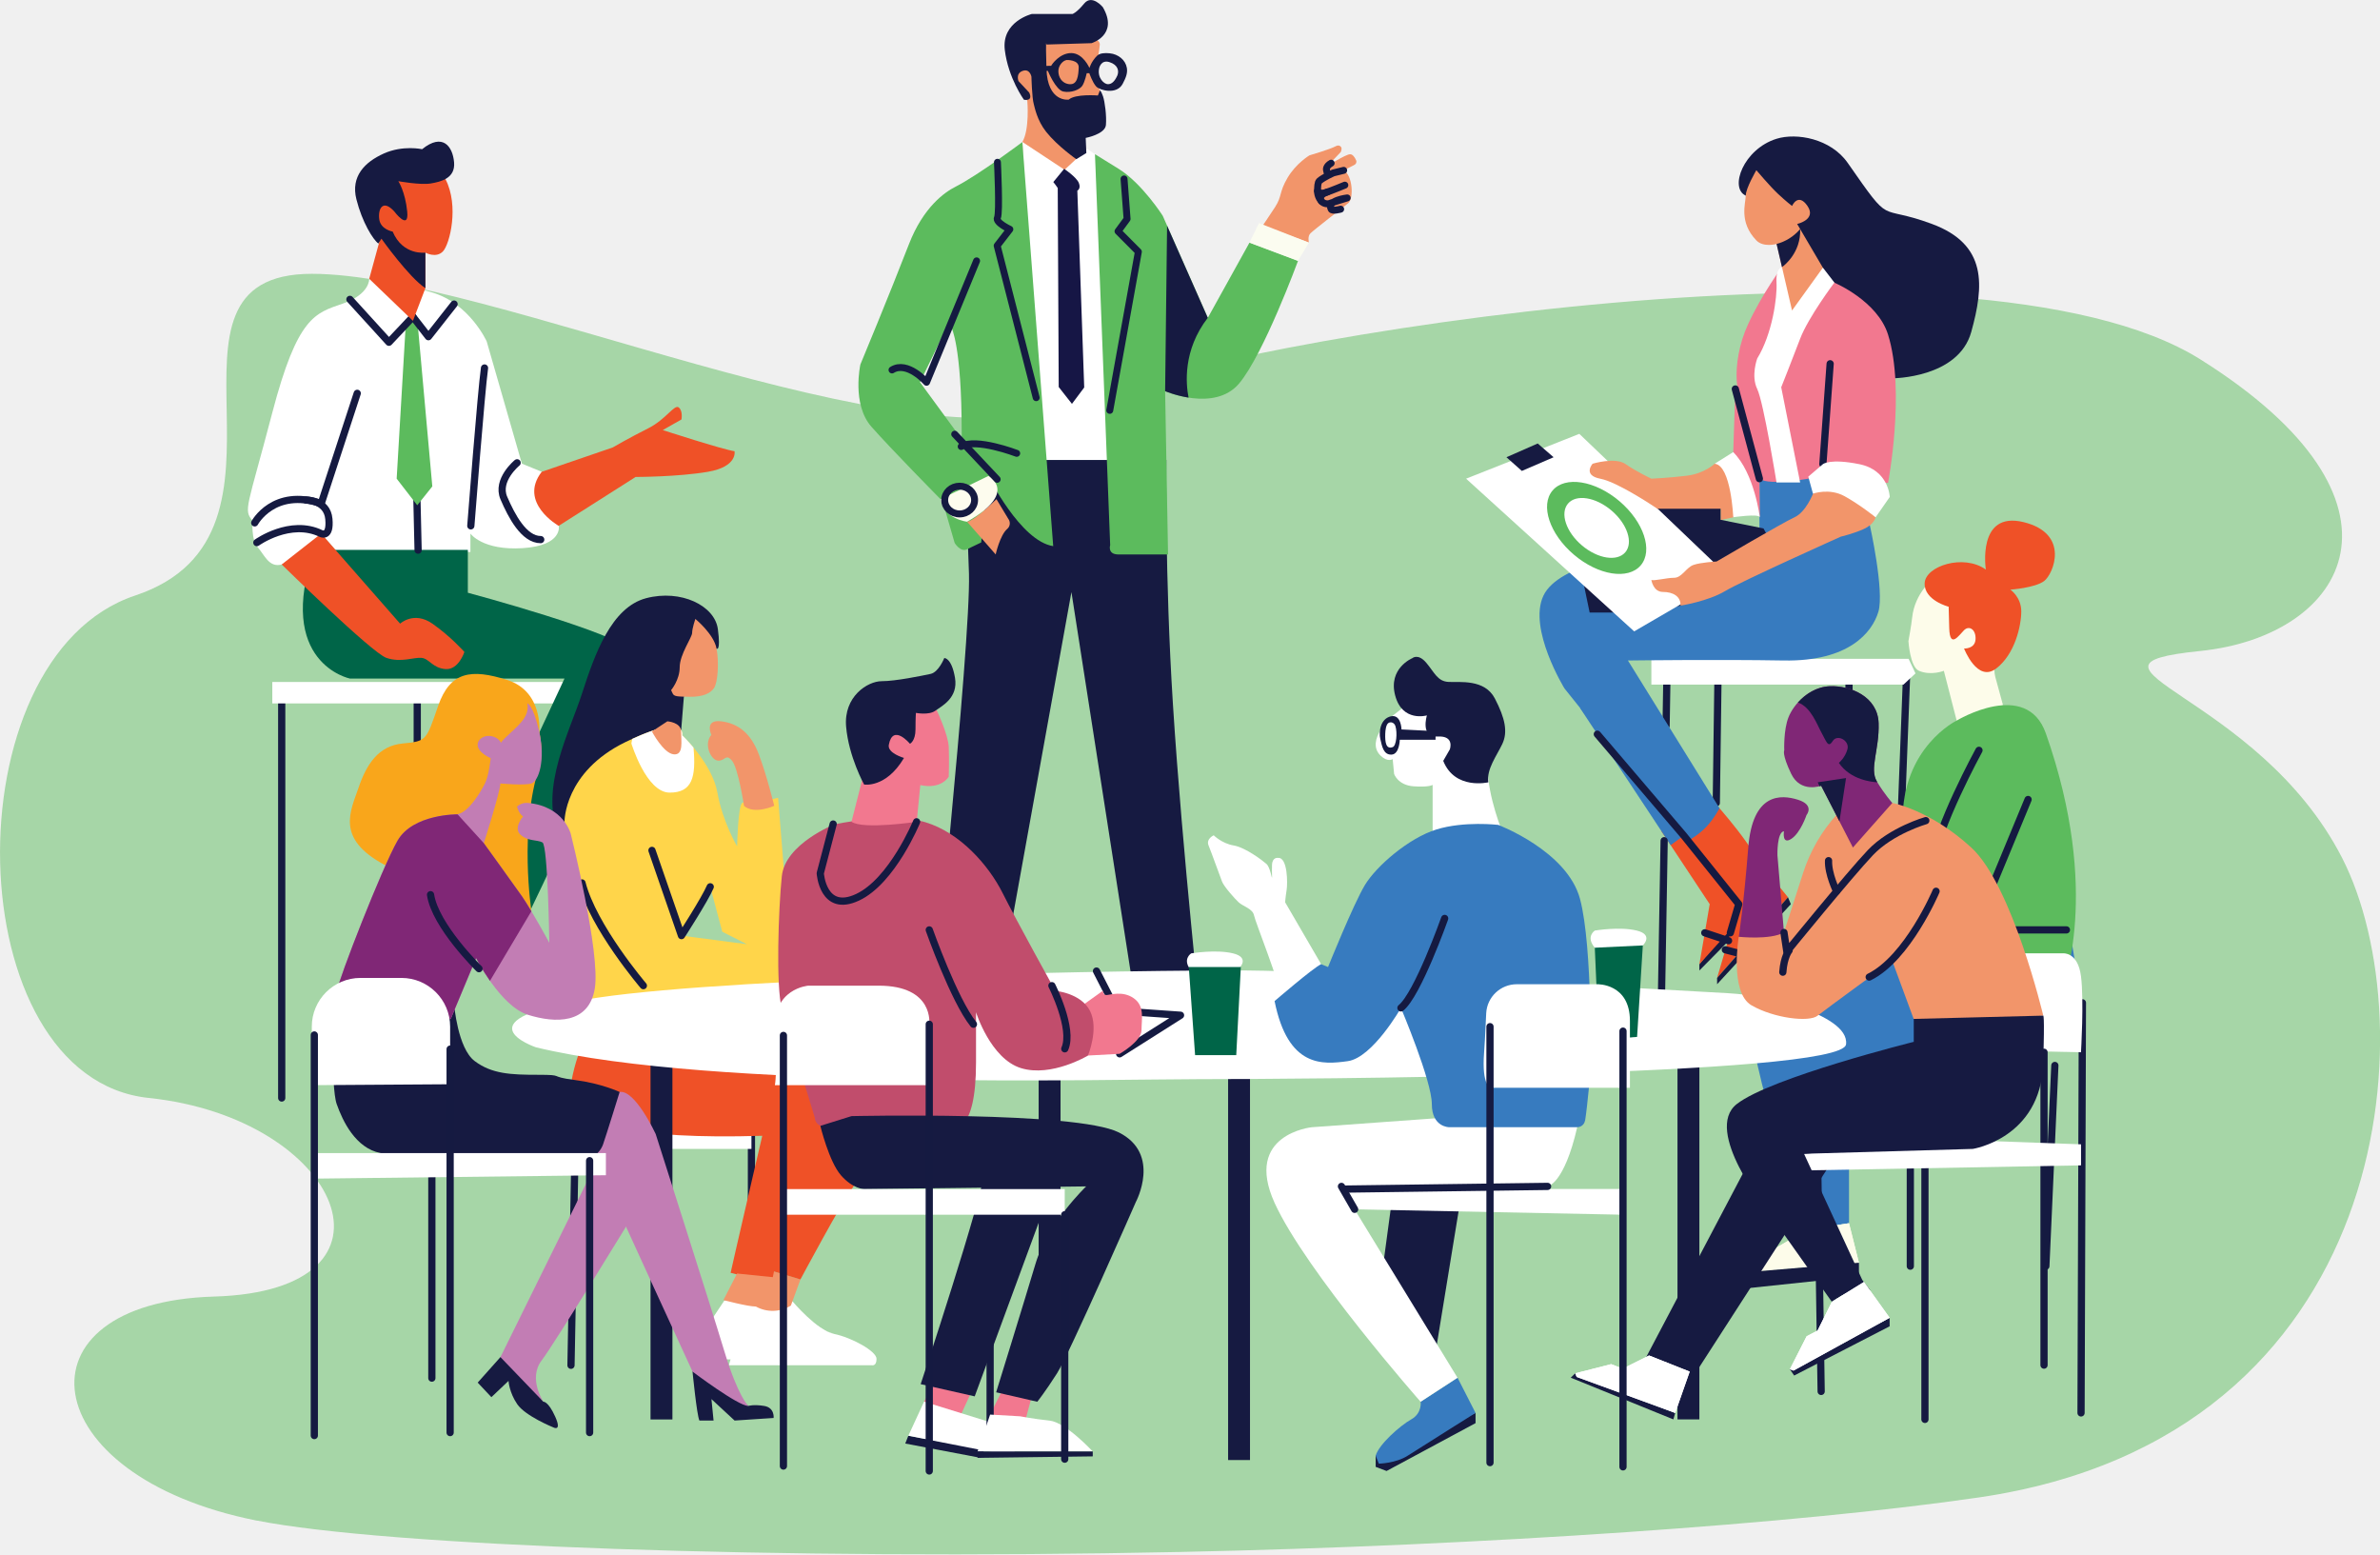
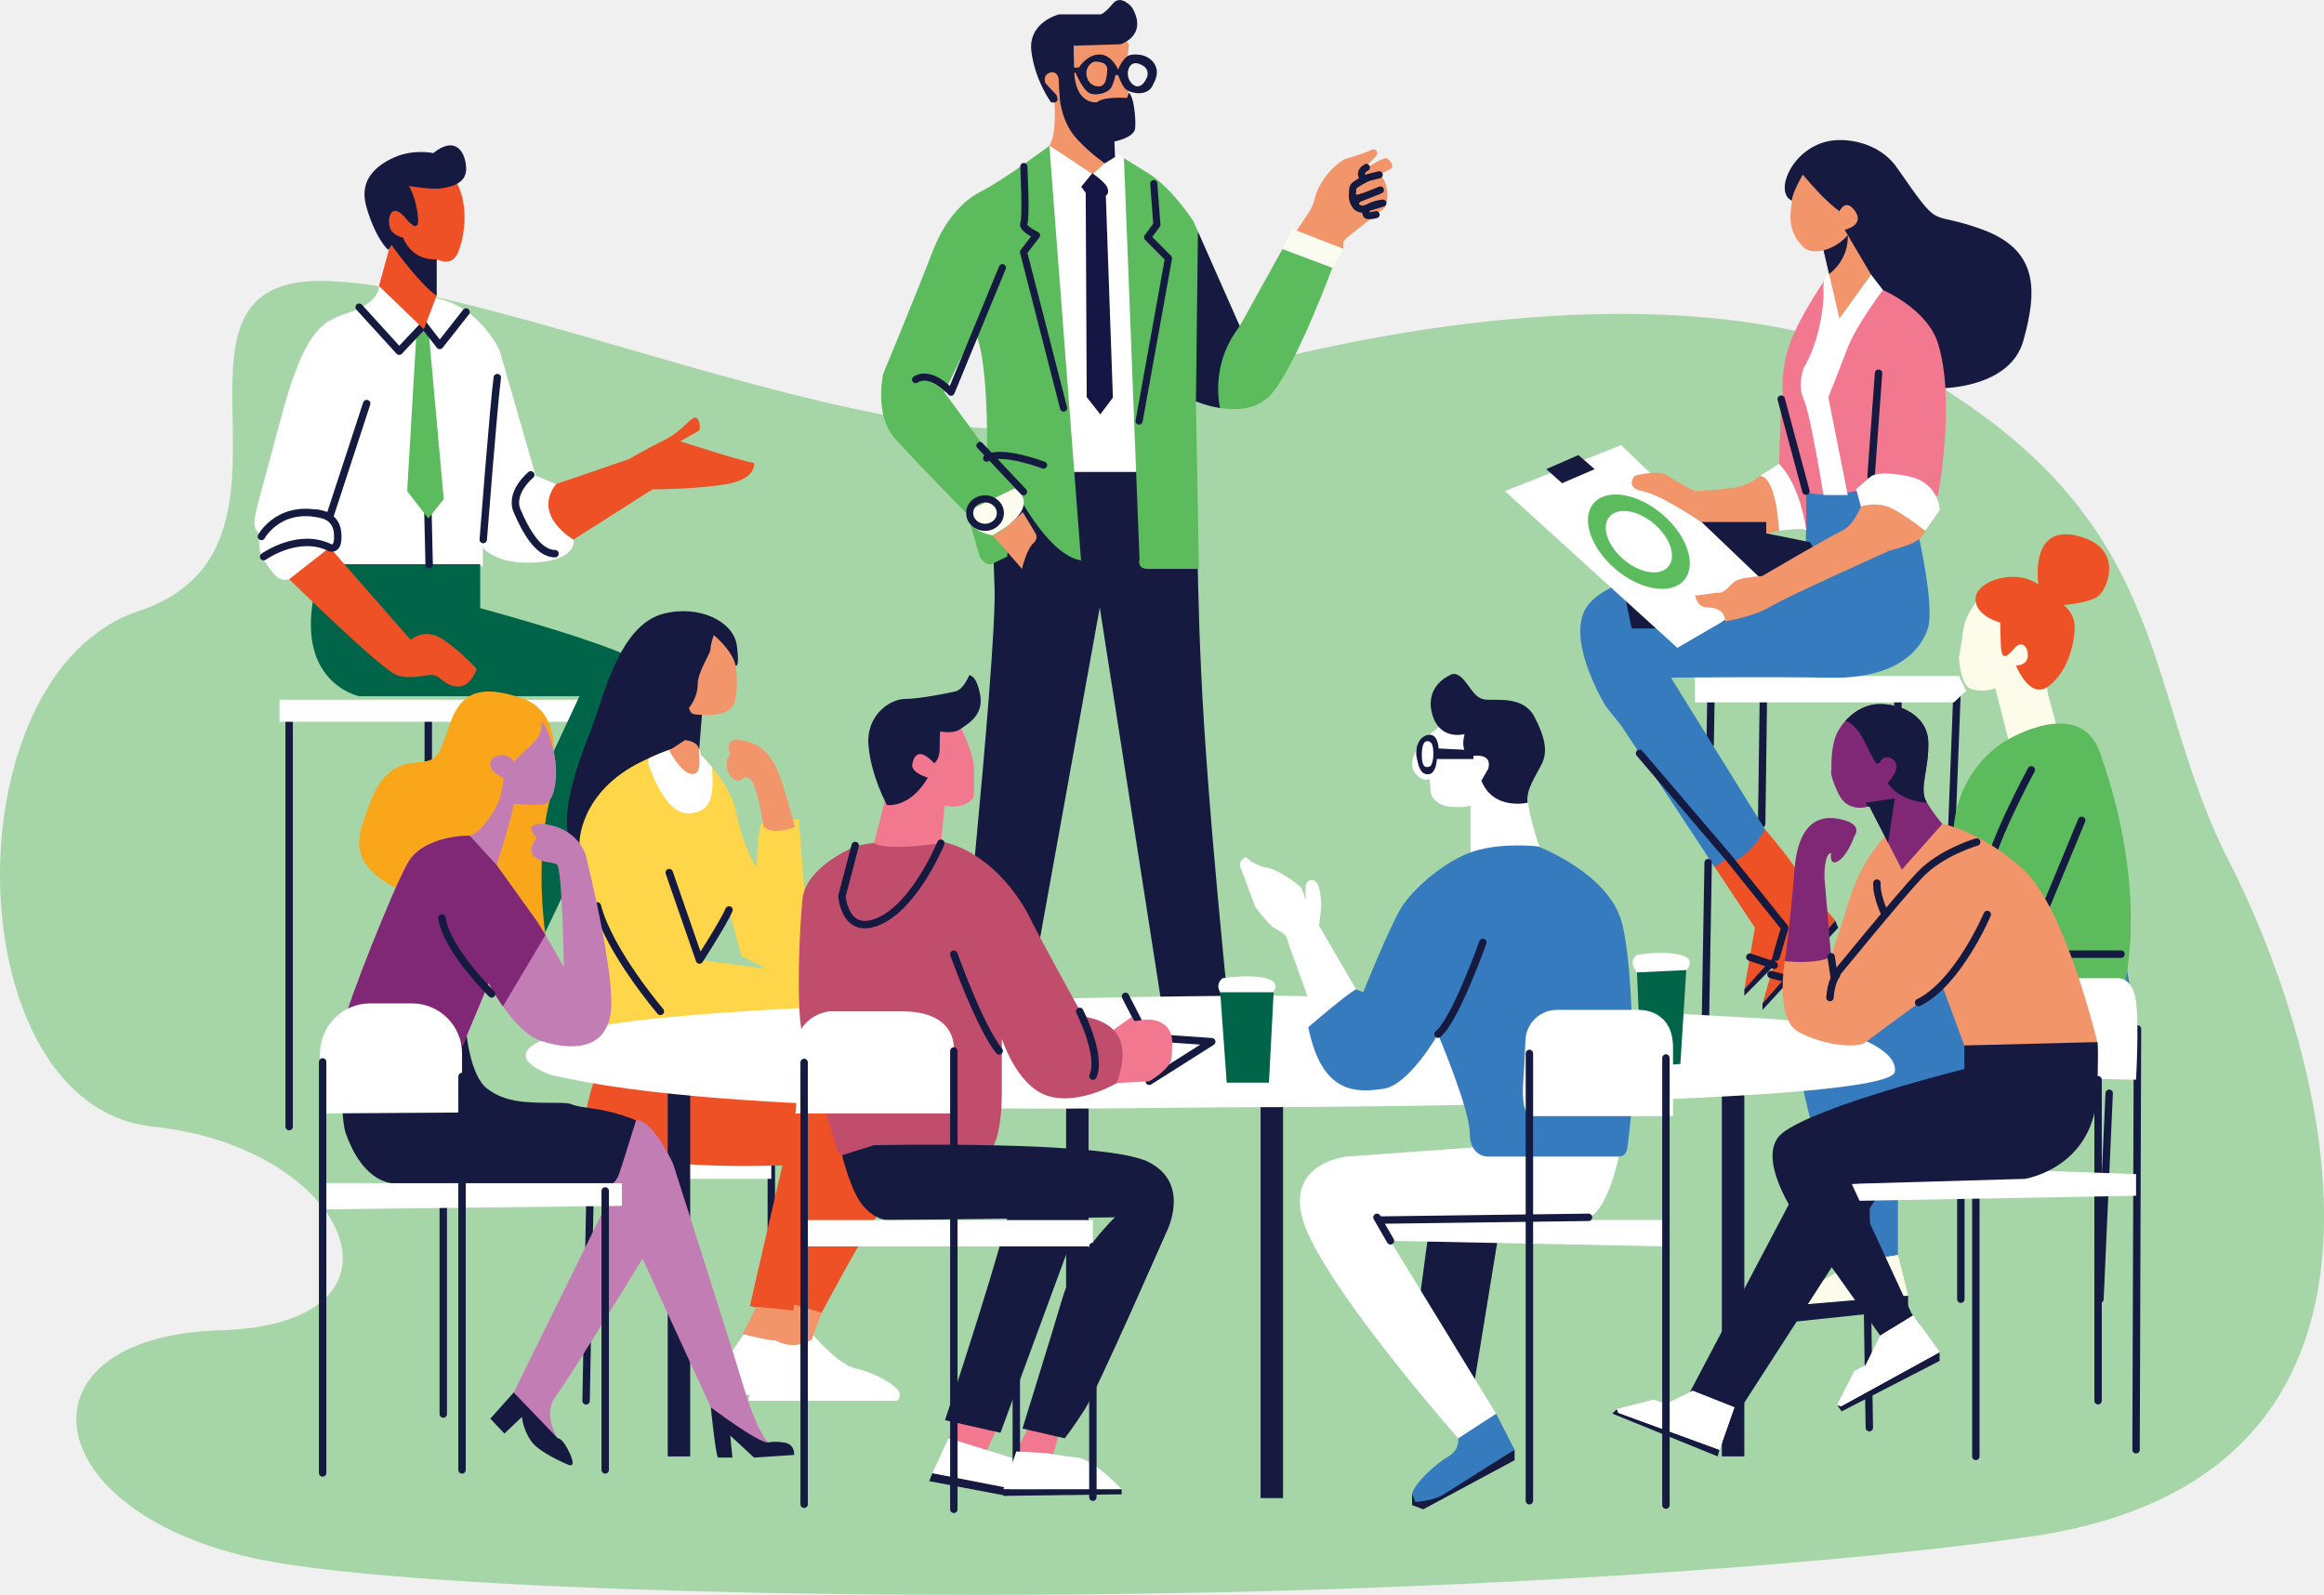
- <svg xmlns="http://www.w3.org/2000/svg" id="Layer_2" viewBox="0 0 415.32 271.19">
+ <svg xmlns="http://www.w3.org/2000/svg" id="Layer_2" viewBox="0 0 395.1 271.19">
  <defs>
    <style>.cls-1{fill:#f9a61b;}.cls-1,.cls-2,.cls-3,.cls-4,.cls-5,.cls-6,.cls-7,.cls-8,.cls-9,.cls-10,.cls-11,.cls-12,.cls-13,.cls-14,.cls-15,.cls-16,.cls-17,.cls-18{stroke-width:0px;}.cls-2{fill:#f2788f;}.cls-3{fill:#161a41;}.cls-4{fill:#c27db4;}.cls-5{fill:#fdfcee;}.cls-6,.cls-10{fill:#5cbb5d;}.cls-7{fill:#c14d6c;}.cls-8{fill:#f2956a;}.cls-9{fill:#fdfcea;}.cls-10{opacity:.5;}.cls-19{stroke-width:1.26px;}.cls-19,.cls-20{fill:none;stroke:#151a41;stroke-linecap:round;stroke-linejoin:round;}.cls-11{fill:#fbfcf0;}.cls-12{fill:#802776;}.cls-13{fill:#161645;}.cls-14{fill:#ef5127;}.cls-15{fill:#ffd54a;}.cls-16{fill:#006548;}.cls-17{fill:#fff;}.cls-20{stroke-width:1.21px;}.cls-18{fill:#377bbf;}</style>
  </defs>
  <g id="Layer_1-2">
-     <path class="cls-10" d="M44.82,265.29c-39.21-7.78-42.8-38.06-7.48-39.09,35.32-1.02,22.15-31.15-11.37-34.65s-34.87-76.82-2.39-87.65-.14-56.13,30.83-56.13,103.91,34.54,132.66,22.68,157.38-32.55,196.89-7.76c39.51,24.79,25.74,48.24,0,50.88s9.96,7.27,24.74,36.09c14.77,28.81,9.39,100.95-63.35,111.58-31.41,4.59-86.31,8.41-139.57,9.52-70.06,1.46-138.66-1.06-160.94-5.48Z" />
+     <path class="cls-10" d="M44.82,265.29c-39.21-7.78-42.8-38.06-7.48-39.09,35.32-1.02,22.15-31.15-11.37-34.65s-34.87-76.82-2.39-87.65-.14-56.13,30.83-56.13,103.91,34.54,132.66,22.68,103.65-29.26,143.16-4.47c39.51,24.79,34.05,51.85,48.82,80.67,14.77,28.81,39.03,103.97-33.7,114.59-31.41,4.59-86.31,8.41-139.57,9.52-70.06,1.46-138.66-1.06-160.94-5.48Z" />
    <line class="cls-19" x1="49.16" y1="121.56" x2="49.16" y2="191.56" />
    <line class="cls-19" x1="72.81" y1="121.56" x2="72.81" y2="177.79" />
    <line class="cls-19" x1="104.84" y1="121.56" x2="104.84" y2="177.19" />
    <line class="cls-19" x1="89.36" y1="121.56" x2="89.36" y2="174.16" />
    <rect class="cls-17" x="47.52" y="118.98" width="57.77" height="3.74" />
    <path class="cls-17" d="M94.54,82.31l-3.47-1.42-6.14-21.33s-2.97-6.58-9.49-8.53-11.01-2.37-11.01-2.37c0,0,.15,2.67-4.64,4.32s-7.88,2.24-12.27,19.01c-4.39,16.76-5.09,16.91-3.44,18.86,0,0-.3,3.29.9,4.64s1.95,3.59,4.19,2.99,6.88-5.39,6.88-5.39l2.81,3.21h23.23v-3.21s2.1,2.99,9.13,2.54,6.29-3.89,6.29-3.89l-2.96-9.43Z" />
    <path class="cls-16" d="M54.85,95.93h26.79v7.48s26.34,7.03,28.88,10.33-19.21,47.64-19.21,47.64l-8.53-9.33,15.73-33.67h-37.46s-13.09-2.69-6.2-22.45Z" />
    <path class="cls-14" d="M56.05,93.09l13.77,15.71s2.42-2.24,5.63,0,5.59,4.94,5.59,4.94c0,0-1,3.14-3.27,2.99s-2.86-1.83-4.21-1.96-3.59.88-6.14,0-18.26-16.29-18.26-16.29l6.88-5.39Z" />
    <path class="cls-14" d="M94.54,82.31l12.37-4.24s3.01-1.75,6.16-3.32,4.61-4.27,5.37-3.67.48,2.1.48,2.1l-3.26,1.85s10.43,3.39,12.52,3.69c0,0,.59,2.69-4.65,3.59s-12.61.9-12.61.9l-13.43,8.53s-7.12-4.04-2.96-9.43Z" />
    <line class="cls-19" x1="72.96" y1="95.98" x2="72.06" y2="57.17" />
    <path class="cls-19" d="M82.16,91.74s1.8-23.35,2.39-27.54" />
    <polygon class="cls-6" points="70.86 55.67 69.22 83.51 72.81 88.15 75.44 84.86 72.81 55.67 70.86 55.67" />
    <polyline class="cls-19" points="79.24 53.05 74.76 58.74 72.06 55.27" />
    <polyline class="cls-19" points="72.06 55.27 67.87 59.71 61.06 52.23" />
    <path class="cls-19" d="M44.45,91.22s3.29-6.14,11.6-3.37l6.29-19.23" />
    <path class="cls-19" d="M44.82,94.66s5.84-4.19,11.22-1.57c0,0,1.65.82,1.35-2.54s-4-3.32-4-3.32" />
    <path class="cls-19" d="M90.24,80.74s-3.67,2.99-2.32,6.14,3.52,7.26,6.44,7.26" />
    <path class="cls-14" d="M66.56,40.85l-2.13,7.79,7.63,7.33,2.17-5.69v-6.21s1.87,1.05,3.07-.22,2.84-7.93.45-12.57-14.89-.67-13.32,4.34,2.13,5.23,2.13,5.23Z" />
    <path class="cls-3" d="M74.23,44.07s-3.92.57-5.71-3.67c0,0-2.1-.35-2.34-2.15s.6-3.54,2.59-1.4c0,0,2.64,3.54,2.29.05s-1.55-5.29-1.55-5.29c0,0,3.84.7,5.64.4s4.33-.9,4.09-3.69-1.99-5.19-5.58-2.29c0,0-3.34-.75-6.68.75s-5.79,3.99-4.79,7.98,2.89,7.03,3.84,7.73l.53-.85s4.78,6.73,7.67,8.63v-6.21Z" />
    <path class="cls-17" d="M138.29,227.03s4.27,5.09,7.26,5.69,7.41,2.99,7.41,4.34-.82,1.12-.82,1.12h-24.95l1.6-5.57,3.12-4.68,6.39-.9Z" />
    <line class="cls-19" x1="131.13" y1="196.7" x2="131.13" y2="235.69" />
    <line class="cls-19" x1="100.42" y1="196.7" x2="99.64" y2="238.19" />
    <rect class="cls-17" x="98.52" y="194.95" width="32.61" height="5.49" />
    <path class="cls-17" d="M132.77,226.01s4.27,5.09,7.26,5.69,7.41,2.99,7.41,4.34-.82,1.12-.82,1.12h-24.95l1.6-5.57,3.12-4.68,6.39-.9Z" />
    <path class="cls-17" d="M131.9,227.93l5.6-.9s5.05,5.09,8.05,5.69" />
    <path class="cls-3" d="M118.85,127.61l.49-6.07,5.69-8.4s.78.7.24-3.39-6.43-6.98-12.51-5.39-8.98,9.78-11.17,16.56-7.38,16.46-4.19,24.44c3.19,7.98,7.88,9.78,7.88,9.78l10.18-6.58,3.39-20.95Z" />
    <path class="cls-8" d="M133.22,165.82s2.69-1.4,3.99,0-.5,7.58-.5,7.58h-4.29l.8-7.58Z" />
    <path class="cls-8" d="M138.01,227.78l1.67-4.57-4.95-1.49-3.11,6.06.27.15c1.91,1.07,4.26,1.01,6.11-.15h0Z" />
    <path class="cls-14" d="M102.19,180.56s-3.69,8.71-2.39,12.05,10.48,6.24,33.22,5.54c0,0-2.84,12.11-4.58,19.75-.99,4.35-.94,4.16-.94,4.16,0,0,5.66,1.55,7.36.76,0,0,1.55-8.88,4.84-13.13s7.68-12.33,7.68-15.93-3.45-11.87-9.71-12.37-35.49-.82-35.49-.82Z" />
    <path class="cls-15" d="M135.79,139.18c-1.99.62-5.51.45-6.26.89-.75.44-.9,7.59-.9,7.59,0,0-2.54-4.29-3.44-9.38-.9-5.09-6.14-10-6.14-10,0,0,.9-4.07-9.88,1.17-10.78,5.24-10.66,13.92-10.66,13.92l4.22,31.02.19,4.3s12.68-4.79,23.16-4.34c10.48.45,12.27-3.29,12.27-3.29l-2.57-31.88ZM118.92,163.23c1.8-.2,5.02-8.52,5.02-8.52l2.1,7.84,4.29,2.18-11.41-1.5Z" />
    <path class="cls-17" d="M116.86,138.28c3.92,0,4.63-2.65,4.16-7.87-1.09-1.31-1.96-2.13-1.96-2.13,0,0,.83-3.77-8.73.63-.05.25-.1.52-.15.79,0,0,2.59,8.58,6.68,8.58Z" />
    <path class="cls-8" d="M113.77,127.61l2.69-1.77s2.39.17,2.39,1.77.5,4.19-1.3,3.99-3.79-3.99-3.79-3.99Z" />
    <path class="cls-8" d="M117.11,120.4s1.5-1.76,1.5-4,2.17-5.2,2.17-5.99.56-2.43.56-2.43c0,0,3.22,2.62,3.7,5.16s.19,6.02-.45,6.92-1.91,1.53-4.19,1.5-2.77-.04-3.03-.6l-.26-.56Z" />
    <path class="cls-8" d="M129.83,140.58s-1-6.58-2.1-7.88-1.21.1-2.45,0-2.54-2.89-1.14-4.49c0,0-1.3-2.74,1.7-2.37s5.19,2.09,6.58,5.77,2.69,8.97,2.69,8.97c0,0-3.49,1.6-5.29,0Z" />
    <path class="cls-19" d="M113.77,148.36l5.15,14.87s4.11-6.36,5.02-8.52" />
    <path class="cls-19" d="M112.27,171.96s-8.76-10.25-10.71-17.92" />
    <path class="cls-14" d="M139.68,223.21l-4.95-1.49,6.1-37.49s3.7-.07,6.4,2.39,3.37,18.26,1.57,20.58-9.12,16.01-9.12,16.01Z" />
    <path class="cls-8" d="M128.63,222.17l-2.39,4.64s4.22,1.13,5.66,1.13,2.97-5.12,2.97-5.12l-6.24-.64Z" />
    <polygon class="cls-18" points="172.62 182.34 172.28 185.87 151.75 185.87 162.23 180.91 172.62 182.34" />
    <polygon class="cls-3" points="151.75 185.87 151.75 187.15 172.62 187.15 172.28 185.87 151.75 185.87" />
    <polygon class="cls-3" points="220.17 185.87 220.17 187.15 199.29 187.15 199.63 185.87 220.17 185.87" />
    <polygon class="cls-18" points="199.29 182.34 199.63 185.87 220.17 185.87 209.69 180.91 199.29 182.34" />
    <path class="cls-8" d="M189.62,26.91l-.43-3.02-7.7-5.4-1.28-7.47-3.42,1.19,2.48,5.4s.43,4.93-.86,7.15l.49,6.45,11.4-1.2-.68-3.1Z" />
    <polygon class="cls-17" points="178.42 24.77 185.77 29.62 189.71 25.96 191.08 26.91 194.16 80.25 181.41 80.25 178.42 24.77" />
    <path class="cls-3" d="M167.81,80.25h35.72s-.27,20.22,1.15,42.6c1.7,26.76,5.14,56.57,5,58.06-.26,2.74-6.29,2.15-10.39,1.43l-12.32-79.04-14.44,79.95s-7.25.14-10.31-2.34c0,0,7.21-68.55,6.87-80.83-.35-12.28-1.29-19.83-1.29-19.83Z" />
    <path class="cls-8" d="M191.36,6.95s.56.24.56.81-.64,4.17-.64,4.17c0,0,.25,3.16.66,3.85s0,1.19,0,1.19l-6.72,1.55-3.68-3.34.34-8.25h9.47Z" />
    <path class="cls-6" d="M178.42,24.77s-7.6,5.73-11.72,7.83c-1.86.94-5.58,3.54-8.09,10.01-3.46,8.94-8.47,20.98-8.47,20.98,0,0-1.54,6.91,1.92,10.85,3.46,3.93,12.06,12.64,12.06,12.64l2.77-1.34c-.94,3.3-2.28,2.14-2.28,2.14l1.98,6.84s1,1.67,2.15,1.11l2.48-1.19,1.25-11.6s5.59,11.37,11.32,12.24l-5.39-70.5ZM160.54,66.69l5.29-10.85c.11.8.19,1.27.19,1.27,0,0,1.8,3.19,1.8,18.36,0,.4,0,.78,0,1.15l-7.27-9.93Z" />
    <path class="cls-8" d="M228.42,42.33s-.3-1.07.26-1.63,5.6-4.45,6.59-5.25.8-4.86-.79-5.73l1.83-.93c.33-.15.48-.51.34-.82-.21-.48-.58-1.08-1.07-1.06-.81.04-3.92,2.04-3.92,2.04l2.32-2.44c.14-.37.23-.74-.08-.99-.18-.15-.45-.21-.83,0-.94.52-4.56,1.58-4.56,1.58,0,0-2.33,1.38-3.83,3.92s-.93,3.19-2.17,5.1-2.18,3.26-2.18,3.26l8.08,2.94Z" />
    <path class="cls-8" d="M176.02,90.63l-2.14-3.55s-3.98,3.93-5.13,3.93l5,5.72s.74-3.36,2.02-4.46c.49-.42.58-1.11.25-1.66Z" />
    <path class="cls-5" d="M172.48,83.03s5.38,2.86-3.73,7.99c0,0-4.11-.48-4.62-3.93l8.35-4.05Z" />
    <path class="cls-6" d="M191.08,26.91l2.65,68.19s-.51,1.59,1.37,1.63h8.73l-.51-28.49s8.64,3.74,12.92-1.35,10.27-21.38,10.27-21.38l-8.47-3.18-7.27,13.11-7.87-17.8s-3.59-5.64-7.7-8.19l-4.11-2.54Z" />
    <path class="cls-3" d="M210.76,55.45l-7.1-16.06h0s-.34,28.85-.34,28.85c0,0,1.77.76,4.09,1.13-.47-2.38-1.02-8.27,3.35-13.92Z" />
    <path class="cls-13" d="M185.69,29.46l-1.88,2.3s.77.95.94,1.35-.17-.4-.17-.4l.17,34.81,2.31,2.94,2.14-2.86-1.2-34.34s.68-.32.26-1.35-2.57-2.46-2.57-2.46Z" />
    <path class="cls-3" d="M191.93,15.79l-.34.87s-3.94-.32-5.09.72c0,0-3.72.56-3.89-5.4s0-4.21,0-4.21l7.87-.24s4.79-1.43,1.97-6.28c0,0-1.88-2.3-3.25-.64s-2.05,1.83-2.05,1.83h-7.1s-5.3,1.31-4.71,6.26c.6,4.95,3.34,8.7,3.34,8.7,0,0,1.67.36.92-1.25l-1.86-1.99s-.56-1.33.71-1.79,1.54,1.01,1.54,1.01c0,0,.09,3.72.41,4.79.14.48.54,2.79,2.16,4.83,1.99,2.5,5.26,4.77,5.26,4.77l1.75-1.07-.11-2.64s3.4-.64,3.53-2.27-.19-4.05-.51-4.99-.53-1.01-.53-1.01Z" />
    <path class="cls-3" d="M196.64,11.84c-.23-1.37-1.49-2.39-2.98-2.54-.84-.09-1.74-.04-2.2.41-1.03,1.01-1.35,2.15-1.35,2.15,0,0-1.09-2.57-3.14-2.6-2.05-.03-3.46,2.02-3.53,2.22l-1.9.04.51.85h.81s1.35,3.32,2.69,3.6c1.35.28,2.87-.32,3.32-1.01.45-.7.77-2.19.77-2.19h.45s.56,1.63,1.2,2.32,3.59,1.47,4.62-.46c.6-1.12.88-1.92.73-2.8ZM186.61,14.69c-1.41-.16-1.92-1.33-1.92-2.29s.77-1.83,1.45-1.93c0,0,2.16-.08,2.1,1.31-.06,1.39-.21,3.06-1.63,2.9ZM194.93,13.28c-.41.89-.93,1.41-1.59,1.41s-1.9-1.09-1.53-2.8c0,0,.3-1.53,1.8-1.05,1.5.48,1.73,1.55,1.33,2.44Z" />
    <polygon class="cls-11" points="218.03 42.33 219.7 38.92 228.42 42.33 226.5 45.51 218.03 42.33" />
    <path class="cls-20" d="M174.06,28.31s.43,8.82,0,9.66,2.16,2.03,2.16,2.03l-2.21,2.86,6.81,26.52" />
    <path class="cls-20" d="M170.42,45.51l-8.73,21.18s-3.34-3.82-6.03-2.15" />
    <path class="cls-20" d="M177.42,79.09s-7.13-2.74-9.69-1.19" />
    <line class="cls-20" x1="174.01" y1="83.62" x2="166.6" y2="75.75" />
    <polyline class="cls-20" points="193.66 71.59 198.65 43.92 195.1 40.35 196.68 38.2 196.15 31.22" />
    <ellipse class="cls-20" cx="167.46" cy="87.24" rx="2.61" ry="2.42" />
    <path class="cls-20" d="M231.89,30.37s-.17.52-.42-.78c0,0-.1-.61.82-1.12" />
    <path class="cls-20" d="M229.91,33.31s.37.63,1.4.3,3.37-1.31,3.37-1.31" />
    <path class="cls-20" d="M234.48,29.72l-1.82.45s-1.65.74-2.41,1.38c-.34.29-.3,1.17-.33,1.48-.08.92.27,1.6.66,2.06s1.11.61,1.68.32l2.83-.88s-3.59.41-2.8,1.96c.21.41,1.66,0,1.66,0" />
    <path class="cls-20" d="M231.66,33.49s-1.74.46-1.08,1.6" />
    <polygon class="cls-3" points="296.55 168.22 296.55 169.31 307.1 158.64 303.73 159.34 296.55 168.22" />
    <polygon class="cls-14" points="289.93 145.02 298.35 157.74 296.55 168.22 307.02 156.62 292.73 139.26 289.93 145.02" />
    <polygon class="cls-18" points="291.54 147.44 275.71 123.5 284.43 128.86 296.15 144.07 291.54 147.44" />
    <line class="cls-19" x1="299.81" y1="117.18" x2="299.5" y2="140.08" />
    <line class="cls-19" x1="332.72" y1="117.47" x2="330.78" y2="168.2" />
    <line class="cls-19" x1="322.66" y1="117.48" x2="322.66" y2="161.03" />
    <line class="cls-19" x1="290.4" y1="146.67" x2="289.93" y2="174.05" />
    <line class="cls-19" x1="290.86" y1="119.43" x2="290.74" y2="126.61" />
    <path class="cls-14" d="M294.6,146.66l8.82,11.07s.9-.86,1.81-2.06,1.83-2.73,1.87-4.08c.07-2.69-7.86-11.52-7.86-11.52l-4.64,6.58Z" />
    <polygon class="cls-17" points="288.17 114.94 333.06 114.94 334.26 117.48 332.17 119.43 288.17 119.43 288.17 114.94" />
    <path class="cls-18" d="M326.3,91.64s2.57,11.52,1.48,15.11-5.14,8.68-16.54,8.48c-11.4-.2-27.16,0-27.16,0l15.98,25.77s-.95,1.82-2.26,3.21-3.04,2.39-3.19,2.44c-.3.1-21.6-26.54-21.6-26.54,0,0-6.39-10.38-3.69-16.16,2.69-5.79,16.76-7.38,16.76-7.38l20.95-.2v-12.87l12.35-1.5,6.93,9.63Z" />
    <polygon class="cls-3" points="307.74 92.19 300.29 90.69 300.29 87.55 283.08 87.55 276.34 101.77 277.4 106.86 287.12 106.86 293.26 105.66 309.12 94.73 307.74 92.19" />
    <polygon class="cls-17" points="285.17 110.15 301.64 100.57 275.6 75.69 255.84 83.51 285.17 110.15" />
    <path class="cls-3" d="M330.22,66s11.52,0,13.77-8.08c2.24-8.08,2.84-15.27-6.88-18.86s-6.73.75-14.67-10.63c-2.97-4.27-8.95-5.3-12.42-4.22-5.78,1.79-8.29,8.6-5.39,9.91,4.64,2.1,25.59,31.88,25.59,31.88Z" />
    <path class="cls-2" d="M307.02,83.51s-3.5-10.18-3.95-17.06c-.18-2.73.38-6.42,1.97-9.87,2.42-5.26,5.91-9.98,5.91-9.98l2.81-.5,6.36,3.22s7.51,3.17,9.35,9.05c3.07,9.8,0,25.89,0,25.89l-13.07-.9s-7.58,1.5-9.38.15Z" />
    <polygon class="cls-2" points="307.1 90.24 307.02 83.51 302.82 67.86 302.46 78.87 307.1 90.24" />
    <path class="cls-8" d="M316.38,86.13s-1.25,3.22-3.24,4.12-13.59,7.71-13.59,7.71c0,0-2.77.15-4.04.6s-2.02,2.24-3.37,2.24-3.52.6-3.97.37c0,0,.3,2.1,2.02,2.1s3.14.75,3.07,2.39c0,0,4.79-.75,7.78-2.54s20.2-9.5,20.2-9.5c0,0,2.24-.52,4.04-1.35s2.02-2.02,2.02-2.02c0,0-5.91-6.96-10.93-4.12Z" />
    <path class="cls-17" d="M320.12,49.31l-2.02-2.62-7.15-.1s-1.09.18-.94,2.72-.75,8.98-3.37,13.24c0,0-1.12,2.99,0,5.31s3.37,16.31,3.37,16.31h4.12l-3.3-16.61s1.88-4.71,3.3-8.46,5.98-9.8,5.98-9.8Z" />
    <path class="cls-8" d="M312.71,54.18l5.39-7.48-4.49-7.63s3.44-.75,1.8-3.14-2.69,0-2.69,0c0,0-1-.75-2.44-2.1s-3.79-4.14-3.79-4.14c0,0-1.85,3.14-1.85,4.44s-1.25,4.59,1.85,7.81c1.23,1.28,3.54.62,3.54.62l2.69,11.62Z" />
    <path class="cls-3" d="M314.13,39.96l-.09.11c-1.06,1.21-2.46,2.08-4.02,2.49h0s.94,4.04.94,4.04c.37-.26,3.32-2.5,3.18-6.63Z" />
    <path class="cls-17" d="M302.46,78.87l-3.22,2.02s0,2.17.82,3.89,2.39,5.46,2.39,5.46c0,0,4.49-.67,4.64,0,0,0-.9-7.63-4.64-11.37Z" />
    <line class="cls-19" x1="319.37" y1="63.46" x2="318.1" y2="80.97" />
    <path class="cls-8" d="M299.24,80.89s-1.8,1.72-4.86,2.1-6.21.52-6.21.52c0,0-2.69-1.27-4.49-2.54s-5.76-.07-5.76-.07c0,0-1.8,2.02,1.35,2.62s9.95,5.24,9.95,5.24h11.07v1.95l2.17-.45s-.37-9.05-3.22-9.35Z" />
    <line class="cls-19" x1="302.82" y1="67.86" x2="307.02" y2="83.51" />
    <path class="cls-17" d="M315.55,83.14l.82,2.99s2.84-1.05,5.54.45,5.39,3.67,5.39,3.67l2.47-3.55s-.15-4.68-5.31-5.72-6.36,0-6.36,0l-2.54,2.17Z" />
    <ellipse class="cls-6" cx="278.63" cy="92.1" rx="6.13" ry="10.09" transform="translate(28.14 244.99) rotate(-49.69)" />
    <ellipse class="cls-17" cx="278.63" cy="92.1" rx="3.99" ry="6.56" transform="translate(28.14 244.99) rotate(-49.69)" />
    <polygon class="cls-3" points="265.57 82.16 271.11 79.77 268.34 77.37 262.88 79.77 265.57 82.16" />
    <polygon class="cls-14" points="303.42 157.74 299.64 170.61 312.01 156.54 305.83 148.91 303.42 157.74" />
    <polyline class="cls-19" points="278.74 128.09 293.82 145.77 303.42 157.74 301.95 162.74" />
    <polygon class="cls-3" points="312.01 156.54 312.51 157.74 299.64 171.71 299.64 170.61 312.01 156.54" />
    <line class="cls-19" x1="301.64" y1="164.12" x2="297.49" y2="162.74" />
    <line class="cls-19" x1="303.42" y1="166.31" x2="301.08" y2="165.7" />
    <path class="cls-18" d="M360.86,161.06s2.57,11.52,1.48,15.11-3.39,8.68-14.79,8.48c-11.4-.2-24.89,1.22-24.89,1.22v27.54s-7.14,1.07-7.29,1.12c-.3.1-12.45-35.37-9.75-41.16s16.76-7.38,16.76-7.38l20.95-.2v-12.87l12.35-1.5,5.18,9.63Z" />
    <path class="cls-9" d="M341.6,126.31l-2.39-9.28s-2.24.9-4.34,0c-1.57-.67-1.84-5.18-1.84-5.18,0,0,.53-2.9.64-4.03.45-4.49,3.82-6.96,3.82-6.96l12.04,4.49s-2.1,10.03-1.35,12.72,1.35,4.94,1.35,4.94l-7.93,3.29Z" />
    <path class="cls-6" d="M341.45,125.71s-9.58,4.64-9.43,17.66c.07,5.8,3.72,14.77,7.76,22.94,5.03,10.18,11.47,8.71,11.47,8.71l8.62-2.62s6.94-16.63-2.86-44.45c-3.38-9.59-15.56-2.24-15.56-2.24Z" />
    <path class="cls-14" d="M342.74,113.14s1.9.1,2-1.6-1.1-2.49-2-1.6-2.49,3.34-2.59-.37l-.1-3.72s-4.29-1.1-4.19-4.09,6.78-5.19,10.68-2.39c0,0-1.6-10.28,6.58-8.28s5.19,9.08,3.59,10.28-5.89,1.5-5.89,1.5c0,0,1.9,1.3,1.9,3.79s-1.1,7.48-4.39,9.98-5.59-3.49-5.59-3.49Z" />
    <polyline class="cls-19" points="360.6 162.23 350.72 162.23 347.22 155.64 353.91 139.48" />
    <path class="cls-19" d="M345.34,130.9s-7.48,13.67-8.08,19.96" />
    <line class="cls-19" x1="333.36" y1="220.9" x2="333.36" y2="188.27" />
    <line class="cls-19" x1="358.58" y1="185.88" x2="357.01" y2="220.9" />
    <polygon class="cls-9" points="315.37 214.53 302.25 222.17 324.39 220.3 322.66 213.41 315.37 214.53" />
    <polygon class="cls-9" points="315.37 214.53 302.25 222.17 324.39 220.3 322.66 213.41 315.37 214.53" />
    <polyline class="cls-3" points="324.39 220.3 302.25 222.17 301.64 225.09 324.39 222.69" />
    <rect class="cls-3" x="292.73" y="184.9" width="3.82" height="62.73" />
    <rect class="cls-3" x="113.52" y="184.12" width="3.82" height="63.52" />
    <rect class="cls-3" x="181.25" y="184.12" width="3.82" height="54.07" />
    <rect class="cls-3" x="214.31" y="184.9" width="3.82" height="69.82" />
    <path class="cls-17" d="M301.47,173.27c4.33.25,8.62,1.05,12.72,2.49s8.32,3.65,7.95,6.45c-.75,5.61-97.95,6.06-112.99,6.06s-84.63,1.93-115.61-5.55c0,0-14.59-4.93,10.78-8.67,25.37-3.74,95.41-4.84,113.14-4.74,15.12.09,68.58,3.07,84.02,3.96Z" />
    <path class="cls-17" d="M286.68,164.94s1.95-1.85-1.05-2.59-7.33,0-7.33,0c0,0-1.65,1.05,0,2.99s8.38-.4,8.38-.4Z" />
    <path class="cls-17" d="M216.24,168.92s1.95-1.85-1.05-2.59-7.33,0-7.33,0c0,0-1.65,1.05,0,2.99s8.38-.4,8.38-.4Z" />
    <polygon class="cls-16" points="207.45 168.71 216.53 168.71 215.73 184.08 208.55 184.08 207.45 168.71" />
    <polygon class="cls-16" points="278.3 165.34 279 181.4 285.68 180.9 286.68 164.94 278.3 165.34" />
    <line class="cls-19" x1="363.15" y1="246.5" x2="363.39" y2="174.95" />
    <path class="cls-17" d="M363.15,183.58l-28.19-.6v-16.66h25.04s2.59-.3,3.14,3.99,0,13.27,0,13.27Z" />
    <line class="cls-19" x1="317.2" y1="203.53" x2="317.8" y2="242.75" />
    <path class="cls-8" d="M356.56,177.19s-5.39-22.75-12.57-29.33c-7.18-6.58-13.77-7.78-13.77-7.78l-9.73,2.07h0c-2.63,2.91-4.61,6.35-5.82,10.08l-3.37,10.45-7.88.75s-1.65,9.73,2.24,11.97c3.89,2.24,10.03,2.99,11.52,1.8s13.02-9.58,13.02-9.58l3.74,10.14s10.93,1.08,22.6-.57Z" />
    <line class="cls-19" x1="356.69" y1="183.58" x2="356.69" y2="238.16" />
    <line class="cls-19" x1="335.91" y1="247.63" x2="335.91" y2="202.14" />
    <path class="cls-12" d="M330.22,140.08l-6.88,7.78-5.54-10.78s-3.59,1.35-5.24-2.1-1.2-4.09-1.2-4.09c0,0-.15-3.54.75-5.78s3.59-5.24,7.18-5.39,8.38,1.8,8.53,6.44-1.65,7.93-.3,10.18,2.69,3.74,2.69,3.74Z" />
    <path class="cls-3" d="M327.53,136.34c-1.35-2.24.45-5.54.3-10.18-.15-4.64-4.94-6.58-8.53-6.44-2.3.1-4.23,1.36-5.56,2.84,2.3.78,3.38,3.97,4.16,5.34.8,1.4,1.1,2.69,1.9,1.4.8-1.3,2.99-.1,2.59,1.4-.4,1.5-1.5,2.39-1.5,2.39,2.04,3.02,5.9,3.35,6.72,3.39-.03-.05-.06-.1-.09-.14Z" />
    <path class="cls-3" d="M317.51,137.18c.18-.05.29-.09.29-.09l3.19,6.2,1.15-7.55-4.94.74.31.69Z" />
    <path class="cls-12" d="M311.31,162.68l-1.14-13.47s-.11-4.04,1.14-4.19c0,0-.39,2.39,1.25,1.35s2.69-4.19,2.69-4.19c0,0,1.46-1.73-1.51-2.66s-7.91-1.23-8.66,8.35-1.65,15.56-1.65,15.56c0,0,5.43.6,7.88-.75Z" />
    <path class="cls-3" d="M308.09,197.23l-20.82,39.53,8.08,3.59,26.79-41.51s-8.66-7.23-14.05-1.62Z" />
    <polygon class="cls-17" points="314.83 201.29 343.94 198.95 363.15 199.64 363.15 203.31 313.74 204.21 314.83 201.29" />
    <path class="cls-3" d="M333.96,177.76v4s-24.94,6.21-30.88,10.85,5.28,18.56,5.28,18.56l11.3,15.94s5.31-3.82,6.88-1.8-1.57-2.02-1.57-2.02l-10.16-22,29.46-.85s11.84-1.85,12.27-14.87c.3-9.05,0-8.38,0-8.38l-22.6.57Z" />
    <polygon class="cls-3" points="292.33 246.5 292.01 247.63 274.1 240.35 274.89 239.59 292.33 246.5" />
    <polygon class="cls-3" points="329.75 229.9 329.75 231.39 313.09 239.98 312.34 238.88 329.75 229.9" />
    <polygon class="cls-17" points="287.77 236.48 283.15 238.78 281.16 237.99 274.89 239.59 275.13 240.22 292.33 246.5 294.86 239.29 287.77 236.48" />
    <polygon class="cls-17" points="287.77 236.48 283.15 238.78 281.16 237.99 274.89 239.59 275.13 240.22 292.33 246.5 294.86 239.29 287.77 236.48" />
    <polygon class="cls-17" points="319.67 227.11 317.17 232.13 315.27 233.12 312.34 238.88 312.97 239.12 329.75 229.9 325.27 223.65 319.67 227.11" />
    <polygon class="cls-17" points="319.67 227.11 317.17 232.13 315.27 233.12 312.34 238.88 312.97 239.12 329.75 229.9 325.27 223.65 319.67 227.11" />
    <path class="cls-19" d="M337.85,155.49s-4.94,11.67-11.67,14.97" />
    <path class="cls-19" d="M320.49,155.49s-1.5-3.04-1.4-5.34" />
    <path class="cls-19" d="M312.21,165.82s-.9,1-1.1,3.79" />
    <path class="cls-19" d="M311.31,162.68l.5,3.34s10.88-13.37,14.57-17.26,9.68-5.59,9.68-5.59" />
    <polygon class="cls-3" points="257.49 246.5 257.49 248.28 241.96 256.63 240.06 255.91 240.06 253.97 257.49 246.5" />
    <path class="cls-18" d="M247.91,244.54s.3,2-1.65,3.09-5.67,4.39-6.2,6.34l.55,1.38s2.92-.04,5.03-1.38c4.21-2.69,11.85-7.47,11.85-7.47l-3.14-6.14-6.44,4.19Z" />
    <polygon class="cls-3" points="242.66 211.11 241.17 222.17 242.66 234.94 249.99 239.12 255.69 204.21 245.37 204.58 242.66 211.11" />
    <polygon class="cls-17" points="237.67 207.43 283.22 207.43 283.22 211.92 236.39 210.98 236.39 207.43 237.67 207.43" />
    <path class="cls-17" d="M230.55,168.22l-6.29-10.81s.07-.97.26-2.13.19-5.76-1.5-5.61c0,0-1.01-.19-1.05,1.27s.04,2.02,0,2.17-.34-1.83-.97-2.39-3.67-2.88-5.72-3.22-3.48-1.77-3.48-1.77c0,0-1.38.61-.9,1.77s2.02,5.46,2.36,6.32,2.13,2.88,2.88,3.59,2.47,1.12,2.69,2.28,4.53,11.82,5.05,15.3,6.66-6.77,6.66-6.77Z" />
    <path class="cls-17" d="M262.28,145.41s-2.69-6.39-2.69-11.62-13.62-11.22-13.62-11.22l-2.94,2.29s-4.9,4.29-2.1,6.98c1.24,1.19,2.1.6,2.1.6l.25,2.59s.65,1.95,3.39,2.15,3.33-.25,3.33-.25v8.78l12.28-.3Z" />
    <path class="cls-17" d="M250.5,195.1l-21.6,1.56s-11.92,1.2-6.49,13.17c5.44,11.97,25.49,34.72,25.49,34.72l6.44-4.19-17.96-29.37,1.28-3.56,32.39-.45s2.88-.3,5.18-10.33c2.3-10.03-24.74-1.56-24.74-1.56Z" />
    <path class="cls-18" d="M276.59,195.5c-.11.66-.68,1.15-1.35,1.15h-22.39s-2.99,0-2.99-4.04-5.39-16.76-5.39-16.76c0,0-4.94,8.68-9.28,9.28s-10.43,1.2-12.77-10.48c0,0,6.78-5.84,8.13-6.44l1.2.5s4.44-11.02,6.44-14.32,7.63-8.18,12.47-9.68,10.78-.8,10.78-.8c0,0,12.04,4.54,14.28,12.92,2.24,8.38,1.84,29.78,1.84,29.78,0,0-.52,6.15-.95,8.88Z" />
    <path class="cls-3" d="M259.73,136.48s-5.84,1.4-7.88-3.74l1.15-2s.9-2.44-2.15-2.24-1.85-3.69-1.85-3.69c0,0-4.29,1.25-5.54-3.49s2.99-6.49,2.99-6.49c0,0,1-.9,2.44.8s1.95,3.24,3.89,3.34,6.29-.55,8.08,2.89,2.29,5.84,1.3,7.93-2.79,4.43-2.44,6.68Z" />
    <path class="cls-3" d="M244.57,127.26s-.05-2.69-1.85-2.29c-1.8.4-2.15,2.64-1.85,3.94.3,1.3.55,2.79,1.95,2.74,1.4-.05,1.45-2.59,1.45-2.59h6.24v-1.5l-5.94-.3ZM243.03,130.34c-1.18.44-1.35-.88-1.3-2.33.02-.64.14-1.55.52-1.85.12-.09.25-.13.38-.14.4-.03.75.25.87.63.38,1.21.17,3.46-.46,3.69Z" />
    <path class="cls-17" d="M268.65,189.77h-8.47s-1.65-.15-1.2-6.14c.23-3.13.26-5.11.37-6.88.16-2.83,2.5-5.04,5.34-5.04h14.05s5.69-.17,5.69,6.4v11.66h-15.78Z" />
    <line class="cls-19" x1="283.22" y1="179.89" x2="283.22" y2="255.91" />
    <line class="cls-19" x1="260.01" y1="179.11" x2="260.01" y2="255.17" />
    <line class="cls-19" x1="234.09" y1="206.98" x2="236.39" y2="210.98" />
    <line class="cls-19" x1="270.06" y1="206.98" x2="234.59" y2="207.45" />
    <path class="cls-19" d="M252.1,160.23s-4.71,13.28-7.63,15.61" />
    <polyline class="cls-19" points="195.38 183.85 206.01 177.12 193.21 176.22" />
    <line class="cls-19" x1="194.41" y1="175.4" x2="191.34" y2="169.41" />
    <path class="cls-2" d="M188.79,175.47l3.67-2.62s0,.75.6.75,2.84-.82,4.79.56,1.35,3.63,1.35,5.57-3.82,4.12-3.82,4.12l-5.54.3-1.05-8.68Z" />
    <path class="cls-7" d="M144.5,196.65h21.78s4.04,1.5,4.04-11.3,0-8.75,0-8.75c0,0,2.54,8.13,7.86,9.75s11.67-2.19,11.67-2.19c0,0,1.95-4.64.37-7.78s-6.06-3.52-6.06-3.52c0,0-6.73-12.14-9.2-17.06-2.47-4.92-7.48-10.55-13.47-12.35s-15.86.37-15.86.37c0,0-8.61,3.37-9.2,9.05s-1.05,19.31,0,23.05,5.76,19.08,5.76,19.08c0,0-.07,1.65,2.32,1.65Z" />
    <path class="cls-2" d="M159.96,143.37s-9.28,1.4-11.37,0l1.7-6.68,2.69-10.48,6.29-3.39,4.19,1.1s2,4.19,2.1,6.39,0,5.19,0,5.19c0,0-1.26,2.27-4.96,1.47l-.63,6.41Z" />
    <polygon class="cls-2" points="163.05 241.25 161.26 244.54 167.69 246.79 170.24 241.25 163.05 241.25" />
    <polygon class="cls-3" points="158.51 250.48 157.97 251.84 171.14 254.34 171.81 252.88 158.51 250.48" />
    <path class="cls-17" d="M161.26,244.54l12.87,3.99s2.05,1.75,2.69,3.79,0,1.75,0,1.75l-18.31-3.59,2.74-5.94Z" />
    <path class="cls-3" d="M159.84,124.37s2.24.45,3.37-.37,4.04-2.24,3.44-5.76-1.87-3.44-1.87-3.44c0,0-.97,2.47-2.39,2.77s-6.06,1.27-8.53,1.27-6.66,2.69-6.21,7.93,3.14,10.1,3.14,10.1c0,0,3.82.67,6.96-4.64,0,0-2.92-.82-2.65-2.28.71-3.79,3.69-.19,3.69-.19,0,0,.97-.45.97-2.54s.07-2.84.07-2.84Z" />
    <polygon class="cls-2" points="175.03 242.3 172.78 246.79 178.92 247.83 180.41 242.3 175.03 242.3" />
    <path class="cls-3" d="M143.15,196.4s1.5,6.23,3.59,8.63,4.04,2.42,4.04,2.42l38.76-.47s-6.73,6.44-8.83,13.47-6.88,22.45-6.88,22.45l7.18,1.65s1.35-1.67,3.44-4.95c2.1-3.28,13.77-29.92,13.77-29.92,0,0,4.49-8.38-2.99-12.12-7.48-3.74-46.64-2.84-46.64-2.84l-5.44,1.7Z" />
    <line class="cls-19" x1="172.78" y1="205.63" x2="172.78" y2="249.03" />
    <path class="cls-17" d="M172.78,246.79l-2.19,6.44h20.1s-4.69-5.09-7.53-5.39-5.14-.75-5.14-.75l-5.24-.3Z" />
    <polygon class="cls-3" points="190.69 253.22 190.69 254.08 170.59 254.34 170.59 253.22 190.69 253.22" />
    <path class="cls-3" d="M183.56,207.05l-13.47,36.56-9.43-2.13s10.77-32.42,11.45-38.4,11.45,3.96,11.45,3.96Z" />
    <rect class="cls-17" x="136.71" y="207.45" width="49.09" height="4.47" />
    <path class="cls-17" d="M162.16,189.32v-10.63s.9-6.73-8.83-6.73h-12.27s-6.29.45-5.84,7.93,0,9.43,0,9.43h26.94Z" />
    <line class="cls-19" x1="162.16" y1="178.69" x2="162.16" y2="256.63" />
    <line class="cls-19" x1="136.71" y1="180.64" x2="136.71" y2="255.77" />
    <line class="cls-19" x1="185.8" y1="211.92" x2="185.8" y2="254.57" />
    <path class="cls-19" d="M145.39,143.76l-2.25,8.59s.45,7.03,6.51,4.19,10.3-13.17,10.3-13.17" />
    <path class="cls-19" d="M162.16,162.23s4.34,12.27,7.71,16.46" />
    <path class="cls-19" d="M183.56,171.96s3.82,7.53,2.25,11.02" />
    <path class="cls-3" d="M87.33,236.76l-3.97,4.45,2.39,2.54,2.99-2.84s.11,2.02,1.53,4.08,6.21,4,6.21,4c0,0,1.65.94.41-1.83s-2.1-2.62-2.1-2.62l-6.02-8.27-1.46.49Z" />
    <path class="cls-1" d="M94.11,127.71s.7-7.08-5.59-9.08-9.98-1.5-12.07,4.54-2,6.14-6.19,6.54-6.29,3.59-7.68,7.68-4.09,8.88,4.49,13.47,25.67,8.13,25.67,8.13c0,0-2.21-14.26,1.39-25.29.79-2.42-.02-5.99-.02-5.99Z" />
    <path class="cls-3" d="M120.85,239.3s.75,7.63,1.2,8.53h2.47l-.37-3.74,4.04,3.74,6.81-.45s.22-1.8-1.65-2.1-2.77,0-2.77,0l-8.38-7.11-1.35,1.12Z" />
    <path class="cls-4" d="M104.09,202.79l-16.76,33.97,7.48,7.78s-2.69-4.04-.3-7.18,16.01-25.44,16.01-25.44l-2.1-11.47-4.34,2.34Z" />
    <path class="cls-4" d="M102.74,199.64s.3.9,1.35,3.14,8.98,19.6,8.98,19.6l7.78,16.91s7.93,5.99,9.73,5.99c0,0-1.8-1.65-4.19-9.58-2.39-7.93-11.97-37.86-11.97-37.86,0,0-3.59-7.78-6.29-7.33s-5.39,9.13-5.39,9.13Z" />
    <path class="cls-4" d="M84.43,147.11s2.79-8.73,2.89-10.43c0,0,4.15.4,5.42,0s2.47-4.09,1.37-8.98-2.1-4.99-2.1-4.99c0,0,.4,1.2-.6,2.69s-3.59,3.39-3.99,4.19c0,0-.5-1.2-2.19-1.2s-3.39,2.1.4,3.89c0,0-.3,2.99-1,4.39s-2.79,4.99-4.79,5.39,1.6,5.59,1.6,5.59l2.99-.55Z" />
    <path class="cls-3" d="M102.76,202.35s1.87-.95,2.48-2.71,2.89-9.13,2.89-9.13c0,0-3.16-1.5-7.87-2.1s-1.56-.9-6.35-.9-8.08-.15-11.07-2.39-3.59-9.88-3.59-9.88h-21.1s-.45,14.37.6,17.36,3.29,7.69,7.63,8.56c4.34.87,36.39,1.18,36.39,1.18Z" />
    <path class="cls-4" d="M78.65,177.79l4.44-10.63s4.24,8.38,9.03,9.88,10.63,1.65,11.67-4.56-4.19-27.01-4.19-27.01c0,0-1.21-4.82-7.48-5.39-1.2-.11-1.9.65-1.9.65,0,0,.34,1.3,1.07,1.7,0,0-1.77,2-.47,3.19s2.89.85,3.84,1.35,1.2,17.51,1.2,17.51c0,0-3.14-5.79-4.79-8.13s-6.63-9.23-6.63-9.23l-4.59-5.04s-7.78-.1-10.48,4.59-10.33,24.29-10.58,26.24-.65,2.34-.65,2.34l20.5,2.54Z" />
    <path class="cls-12" d="M91.07,156.34c-1.65-2.34-6.63-9.23-6.63-9.23l-4.59-5.04s-7.78-.1-10.48,4.59c-2.69,4.69-10.33,24.29-10.58,26.24s-.65,2.34-.65,2.34l20.5,2.54,4.44-10.63s.94,1.85,2.42,3.97l7.23-12.15c-.61-1.02-1.2-1.97-1.67-2.65Z" />
    <path class="cls-19" d="M83.59,169s-7.63-7.45-8.46-12.91" />
    <line class="cls-19" x1="75.36" y1="205.39" x2="75.36" y2="240.43" />
    <path class="cls-17" d="M78.55,189.16v-10.05c0-4.69-3.81-8.5-8.5-8.5h-7.14c-4.69,0-8.5,3.81-8.5,8.5v10.21l24.14-.16Z" />
    <polygon class="cls-17" points="54.4 201.17 105.73 201.17 105.73 205.03 54.4 205.63 54.4 201.17" />
    <line class="cls-19" x1="102.89" y1="202.49" x2="102.89" y2="249.93" />
    <line class="cls-19" x1="78.55" y1="183.03" x2="78.55" y2="249.93" />
    <line class="cls-19" x1="54.85" y1="180.56" x2="54.85" y2="250.45" />
  </g>
</svg>
